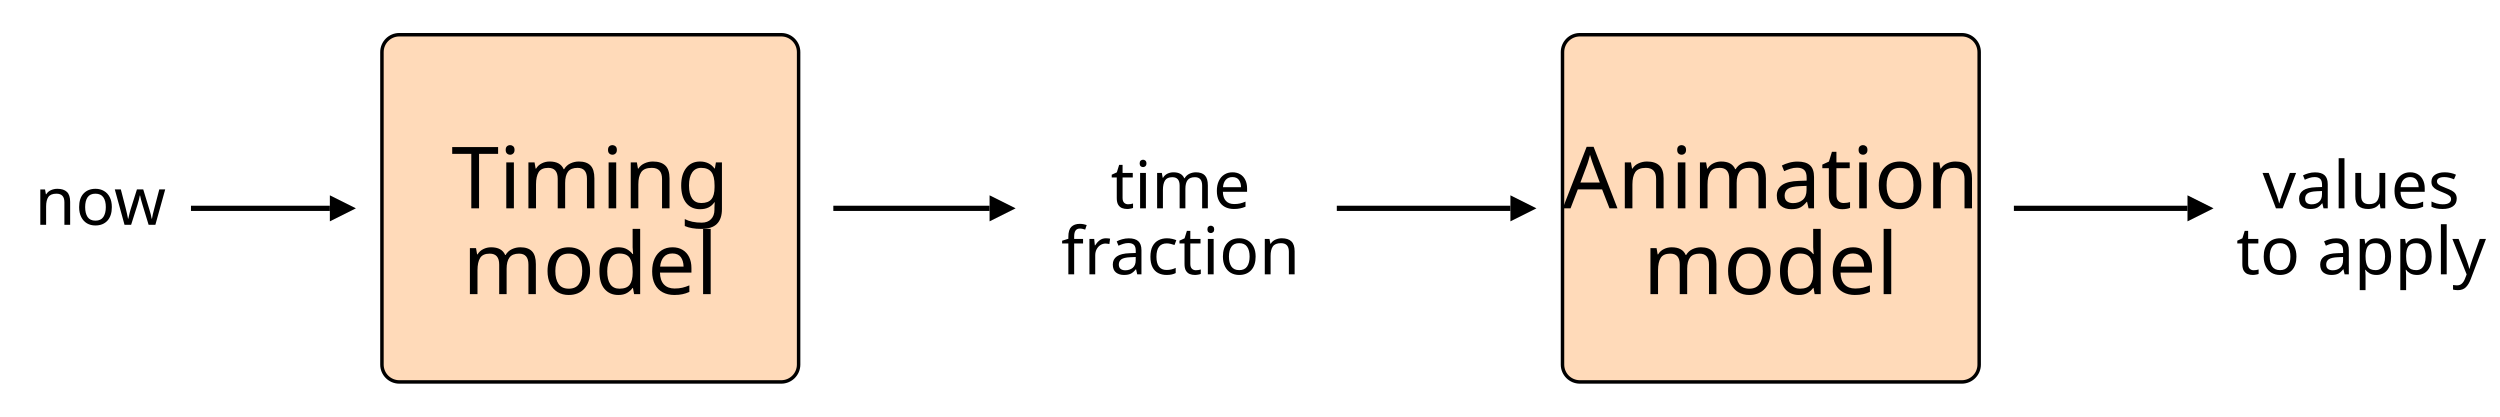
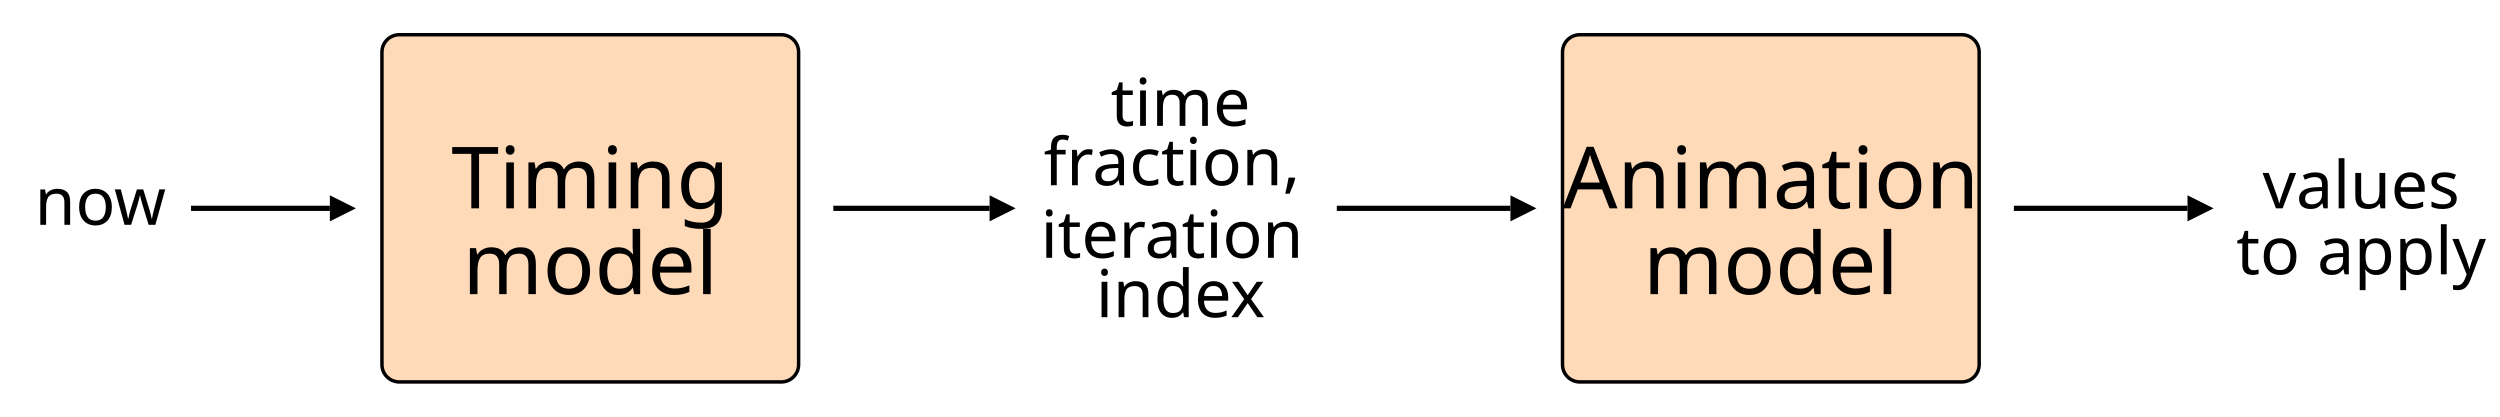
<svg xmlns="http://www.w3.org/2000/svg" width="100%" height="100%" viewBox="0 0 720 120">
  <defs>
    <style type="text/css">
    svg {
      font-size: 19px;
      font-family: sans-serif;
    }

    /*
     * Line work
     */
    .line, .arrowLine, .dottedArrow, .doubleArrowLine {
      stroke: black;
      stroke-width: 1.5;
      fill: none;
    }
    .arrowLine, .dottedArrow {
      marker-end: url(#arrow);
    }
    .dottedArrow {
      stroke-dasharray: 4 4;
      stroke-width: 2;
    }
    .doubleArrowLine {
      marker-start: url(#reverseArrow);
      marker-end: url(#arrow);
    }
    .bracket {
      stroke: black;
      stroke-width: 1.5;
      fill: none;
    }

    .processBox {
      fill: peachpuff;
      stroke: black;
    }
    .processLabel {
      text-anchor: middle;
      font-size: 1.3em;
    }
    </style>
    <style type="text/css">
      .blackArrowHead {
        fill: black;
        stroke: none;
      }
    </style>
    <marker id="arrow" viewBox="0 -5 10 10" orient="auto" markerWidth="5" markerHeight="5">
      <path d="M0-5l10 5l-10 5z" class="blackArrowHead" />
    </marker>
    <marker id="reverseArrow" viewBox="-10 -5 10 10" orient="auto" markerWidth="5" markerHeight="5">
      <path d="M0-5l-10 5l10 5z" class="blackArrowHead" />
    </marker>
  </defs>
  <g transform="translate(10 60)">
    <text y="0.25em" text-anchor="left">now</text>
    <path d="M45 0H85" class="arrowLine" />
    <rect x="100" width="120" y="-50" height="100" rx="5" ry="5" class="processBox" />
    <g transform="translate(160 0)">
      <text class="processLabel">Timing<tspan x="0" dy="1em">model</tspan>
      </text>
    </g>
    <path d="M230 0H275" class="arrowLine" />
    <g transform="translate(330 0)">
-       <text text-anchor="middle">time<tspan x="0" dy="1em">fraction</tspan>
+       <text y="-1.25em" text-anchor="middle">time<tspan x="0" dy="0.9em">fraction,</tspan>
+         <tspan x="0" dy="1.1em">iteration</tspan>
+         <tspan x="0" dy="0.9em">index</tspan>
      </text>
    </g>
    <path d="M375 0H425" class="arrowLine" />
    <rect x="440" width="120" y="-50" height="100" rx="5" ry="5" class="processBox" />
    <g transform="translate(500 0)">
      <text class="processLabel">Animation<tspan x="0" dy="1em">model</tspan>
      </text>
    </g>
    <path d="M570 0H620" class="arrowLine" />
    <g transform="translate(670 0)">
      <text text-anchor="middle">values<tspan x="0" dy="1em">to apply</tspan>
      </text>
    </g>
  </g>
</svg>
